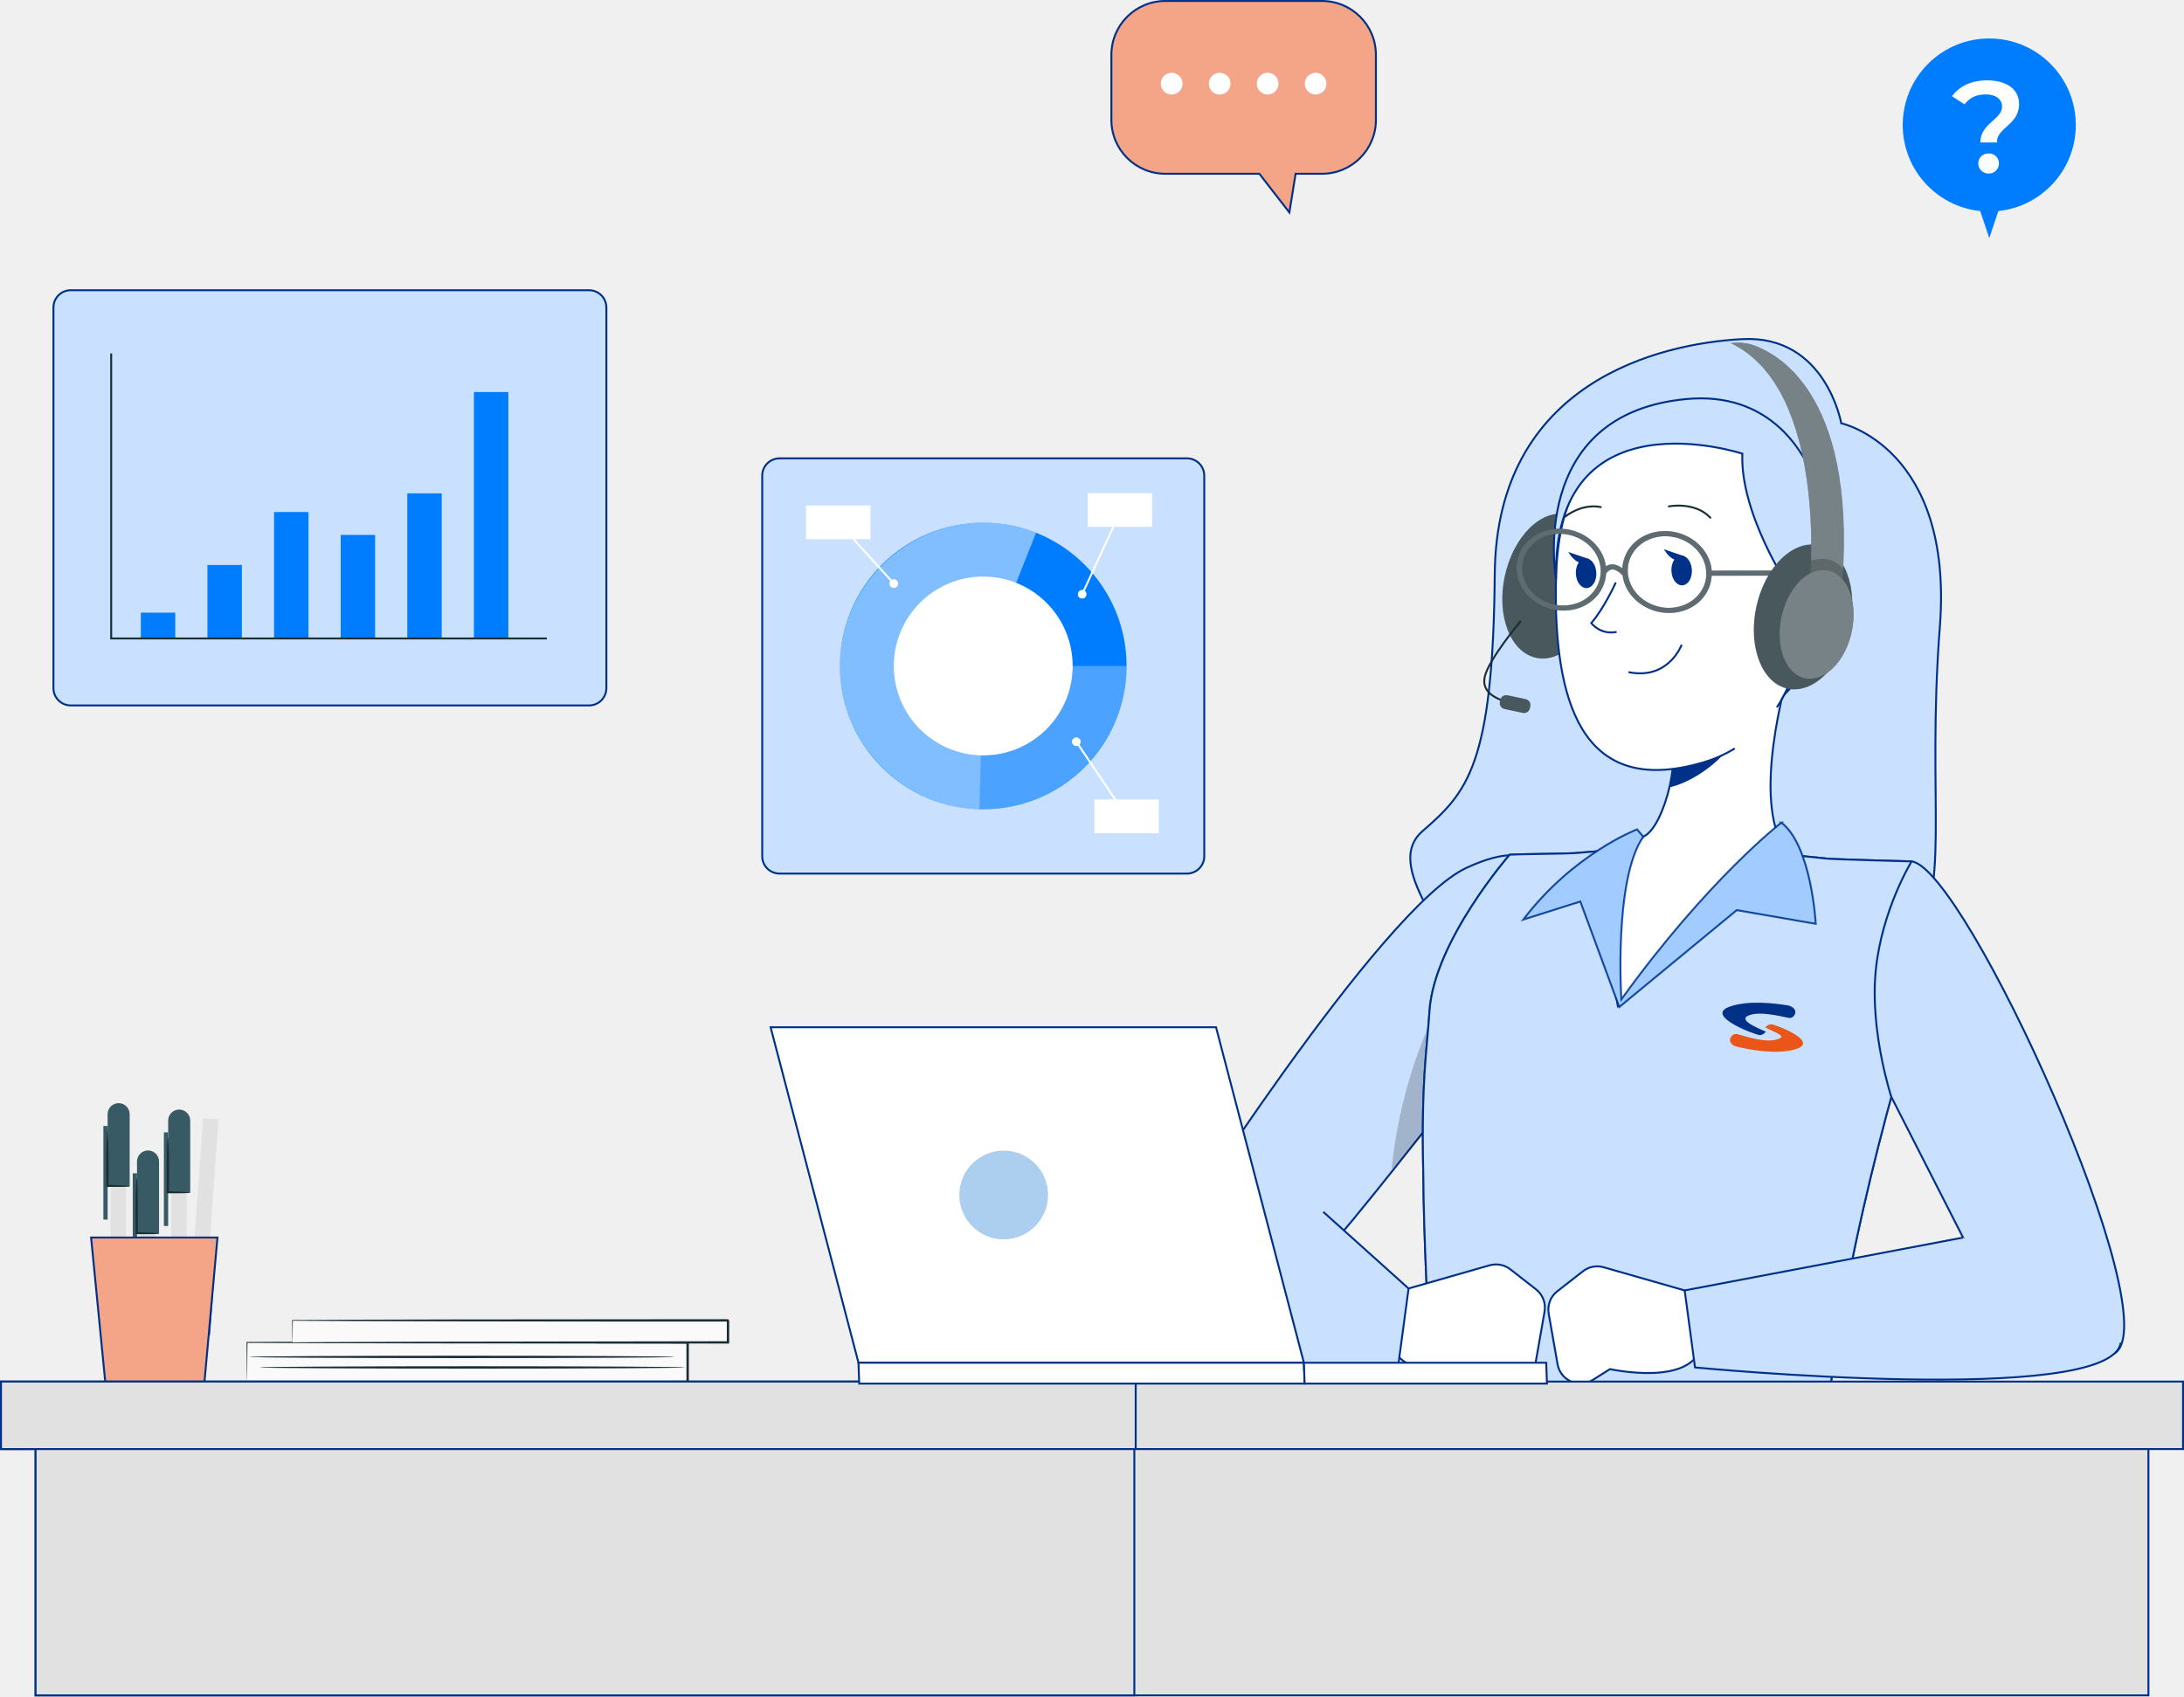
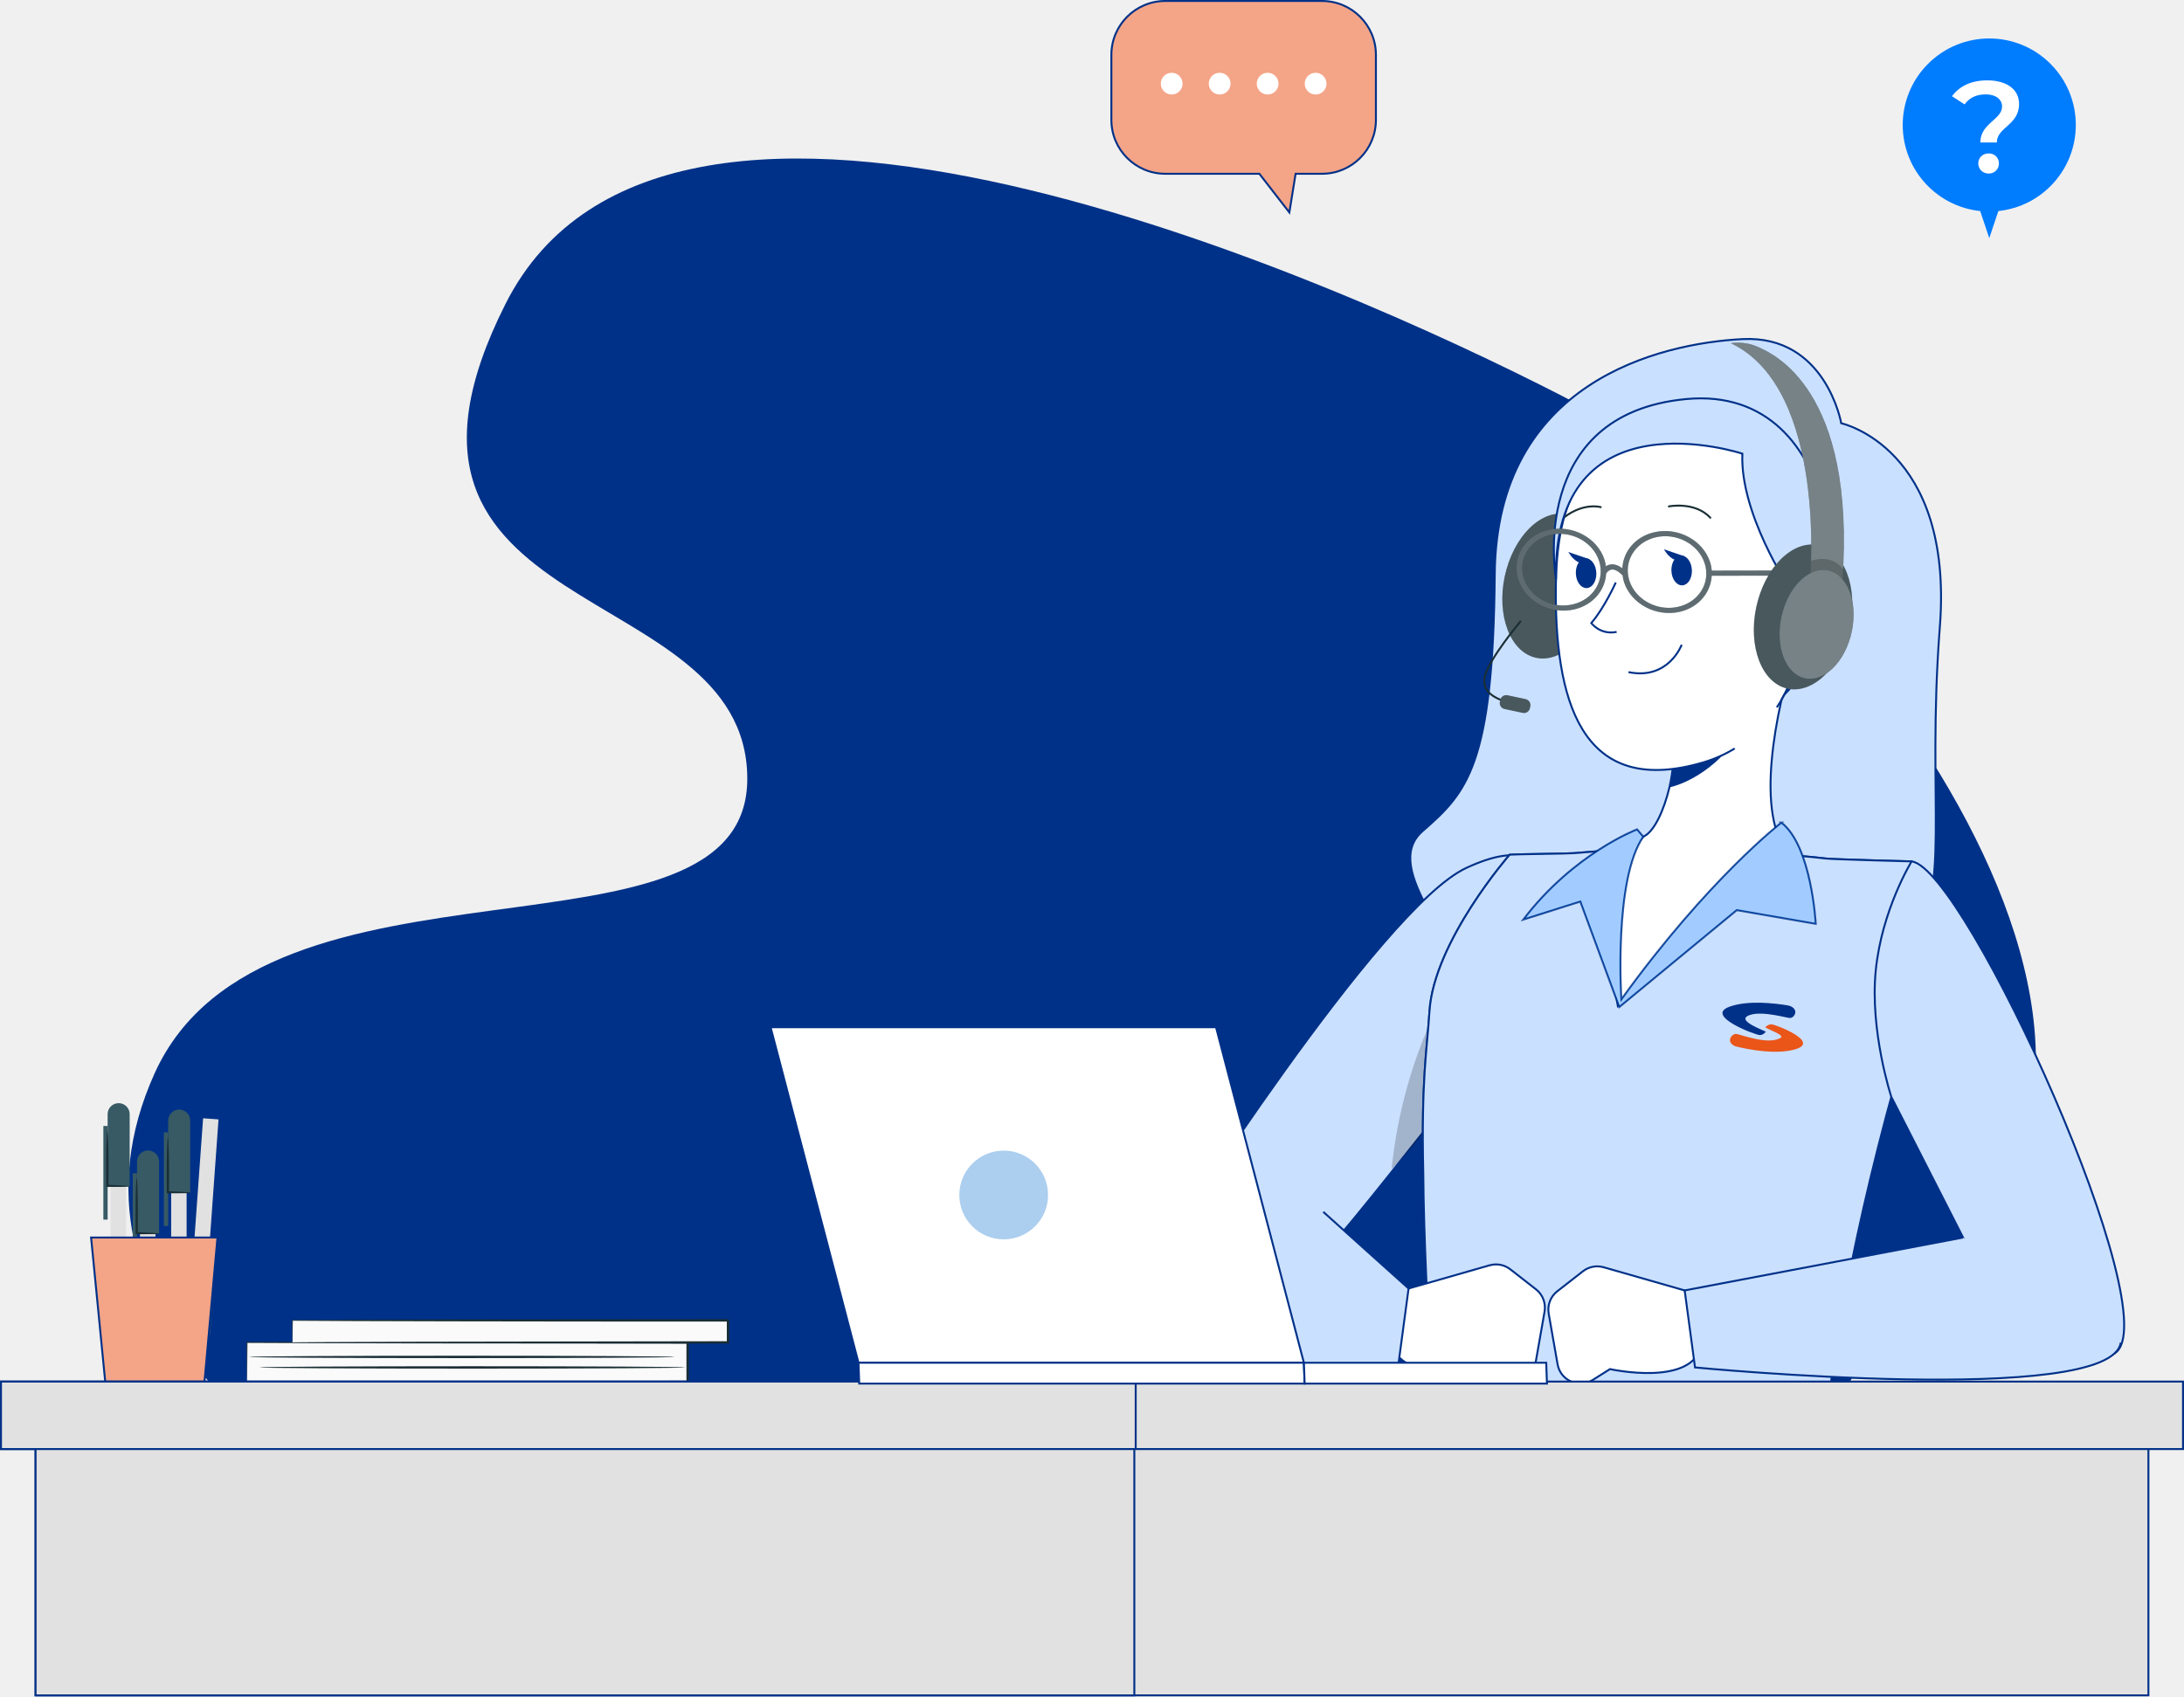
<svg xmlns="http://www.w3.org/2000/svg" id="Capa_2" data-name="Capa 2" viewBox="0 0 1123.26 872.66">
  <defs>
    <style>
      .cls-1 {
        fill: #ea5518;
      }

      .cls-2, .cls-3, .cls-4, .cls-5, .cls-6, .cls-7 {
        fill: #fff;
      }

      .cls-8 {
        fill: #fafafa;
      }

      .cls-9 {
        stroke: #fff;
      }

      .cls-9, .cls-10, .cls-11, .cls-12, .cls-13, .cls-14, .cls-15, .cls-16, .cls-7 {
        stroke-miterlimit: 10;
      }

      .cls-9, .cls-17, .cls-11, .cls-12 {
        fill: none;
      }

      .cls-3 {
        opacity: .4;
      }

      .cls-10, .cls-18 {
        fill: #e1e1e1;
      }

      .cls-10, .cls-12, .cls-13, .cls-14, .cls-15, .cls-16, .cls-7 {
        stroke: #003188;
      }

      .cls-4, .cls-19 {
        opacity: .3;
      }

      .cls-20, .cls-6 {
        opacity: .2;
      }

      .cls-17 {
        stroke-linecap: round;
        stroke-linejoin: round;
      }

      .cls-17, .cls-11 {
        stroke: #1a2e35;
      }

      .cls-21, .cls-14 {
        fill: #003188;
      }

      .cls-5 {
        opacity: .7;
      }

      .cls-22 {
        fill: #007cff;
      }

      .cls-13, .cls-15 {
        fill: #cae0ff;
      }

      .cls-23 {
        fill: #375a64;
      }

      .cls-19 {
        isolation: isolate;
      }

      .cls-15 {
        opacity: .8;
      }

      .cls-24 {
        fill: #fcb373;
      }

      .cls-16 {
        fill: #f4a487;
      }

      .cls-25 {
        fill: #1a2e35;
      }

      .cls-26 {
        fill: #acceef;
      }
+ 
+       .cuadro1{
+         animation: c1 7s infinite;
+         transform: translate(440px, 470px) scale(0.5);
+       }
+       @keyframes c1{
+         10%{transform: translate(0, 0) scale(1);}
+         70%{transform: translate(0, 0) scale(1);}
+         80%{transform: translate(440px, 470px) scale(0.5);}
+       }
+ 
+       .cuadro2{
+         animation: c2 7s infinite 0.3s;
+         transform: translate(310px, 470px) scale(0.5);
+       }
+       @keyframes c2{
+         10%{transform: translate(0, 0) scale(1);}
+         70%{transform: translate(0, 0) scale(1);}
+         80%{transform: translate(310px, 470px) scale(0.5);}
+       }
+ 
+       .circle{
+         animation: cl1 4s infinite;
+         transform-box: fill-box;
+         transform-origin: center;
+       }
+       @keyframes cl1{
+         0%{transform: rotate(0deg);}
+         30%{transform: rotate(60deg);}
+         60%{transform: rotate(10deg);}
+         80%{transform: rotate(80deg);}
+         100%{transform: rotate(0deg);}
+       }
+ 
+       .lineas{
+         animation: ln1 4s infinite 1.5s;
+         transform-box: fill-box;
+         transform-origin: center bottom;
+         transform: scaleY(0);
+       }
+ 
+       @keyframes ln1{
+         0%{transform: scaleY(0);}
+         30%{transform: scaleY(0.5);}
+         60%{transform: scaleY(0.2);}
+         80%{transform: scaleY(1);}
+         100%{transform: scaleY(0);}
+       }
+ 
    </style>
  </defs>
  <g id="Capa_2-2" data-name="Capa 2">
    <g>
+       <path class="cls-21" d="M162.12,757.02s-139-80.1-82.59-204.88c56.41-124.78,305.91-48,304.81-152.26-1.09-104.26-208.03-77.84-124.29-243.66s426.94-12.26,543.43,47.49c116.48,59.74,333.54,311.71,203.31,440.03-130.23,128.32-18.42,114.16-18.42,114.16l-826.25-.87Z" />
      <g>
        <path class="cls-13" d="M981.71,486c22.76-25.47,8.89-71.61,15.99-163.69,7.1-92.08-50.73-104.58-50.73-104.58,0,0-7.94-45.46-50.78-43.28-42.83,2.18-126.57,22.21-127.42,120.89-.85,98.68-14.33,112.34-37.16,132.23-22.83,19.89,24.54,60.17,15.5,79.01,0,0,88.2,38.09,212.14,30.45,0,0-4.46-20.93,22.45-51.03Z" />
        <path class="cls-13" d="M771.48,535.47s-7.97,9.47-19.8,22.74c-10.59,11.7-57.18,73-71.1,86.59-25.29,24.64-60.54,46.97-71.25,40.56-20.59-12.22-9.15-45.03-9.15-45.03,0,0,109.56-173.37,154.06-193.89,28.49-13.14,33.36-2.21,33.36-2.21,4.64,12.42-16.12,91.23-16.12,91.23Z" />
        <path class="cls-20" d="M751.68,558.21c-10.59,11.7-22.05,29.71-35.97,43.31,6.34-62.73,34.33-102.45,34.33-102.45,5.49,9.8,5.1,33.13,1.63,59.14Z" />
        <path class="cls-5" d="M804.67,535.46c59.65-56,134.55-93.8,134.55-93.8-4.42-.51-8.97-.96-13.52-1.35-34.28-2.82-62.34-4.87-92.9-3.14-7.69,.45-15.57,1.09-23.32,1.73v.06c-19.22,44.02-4.81,96.49-4.81,96.49Z" />
        <g>
          <path class="cls-13" d="M939.21,733.02c4.23-47.6,21.27-134.84,50.61-226.46,9.55-29.79-6.64-63.43-6.64-63.43,0,0-39.94-1.02-43.97-1.47-4.42-.51-8.97-.96-13.52-1.35-34.28-2.82-62.34-4.87-92.9-3.14-7.69,.45-15.57,1.09-23.32,1.73-2.5,.26-30.58,.51-33.01,.77,0,0-38.87,44.46-41.25,80.47-1.28,20.12-4.29,35.3-3.2,83.42,.19,32.67,2.55,75.79,4.73,121.73l202.47,7.73Z" />
          <path class="cls-15" d="M939.21,733.02c4.23-47.6,21.27-134.84,50.61-226.46,9.55-29.79-6.64-63.43-6.64-63.43,0,0-39.94-1.02-43.97-1.47-4.42-.51-8.97-.96-13.52-1.35-34.28-2.82-62.34-4.87-92.9-3.14-7.69,.45-15.57,1.09-23.32,1.73-2.5,.26-30.58,.51-33.01,.77,0,0-38.87,44.46-41.25,80.47-1.28,20.12-4.29,35.3-3.2,83.42,.19,32.67,2.55,75.79,4.73,121.73l202.47,7.73Z" />
        </g>
        <g>
          <path class="cls-7" d="M820.8,450.28l11.28,67.27,88.48-77.4c-18.71-20.63-6.92-75.03,2.18-104.69l-25.05,18.77-37.29,27.87c.9,6.21,.06,14.74-1.79,22.94-2.82,11.85-7.88,23-13.45,25.37l-24.35,19.86Z" />
          <path class="cls-21" d="M858.6,405.05c14.86-3.33,34.34-18.71,37.48-33.89,1.28-6.41,1.86-12.69,1.6-16.91l-37.29,27.87c.9,6.21,.06,14.74-1.79,22.94Z" />
          <path class="cls-22" d="M916.19,423.15s-37.85,29.25-82.29,90.92c0,0-3.98-61.57,11.26-83.63l-3.18-3.79s-32.52,12.25-58.57,46.44l29.36-9.29,20.04,54.28,60.43-49.86,40.63,7.04s-2.07-40.07-17.69-52.11Z" />
          <path class="cls-15" d="M916.19,423.15s-37.85,29.25-82.29,90.92c0,0-3.98-61.57,11.26-83.63l-3.18-3.79s-32.52,12.25-58.57,46.44l29.36-9.29,20.04,54.28,60.43-49.86,40.63,7.04s-2.07-40.07-17.69-52.11Z" />
        </g>
        <g>
-           <path class="cls-25" d="M774.83,292.77c-5.66,20,.12,40.12,12.91,44.94s27.74-7.49,33.4-27.49c5.66-20-.12-40.12-12.91-44.94-12.79-4.82-27.74,7.49-33.4,27.49Z" />
-           <path class="cls-6" d="M774.83,292.77c-5.66,20,.12,40.12,12.91,44.94s27.74-7.49,33.4-27.49c5.66-20-.12-40.12-12.91-44.94-12.79-4.82-27.74,7.49-33.4,27.49Z" />
+           <path class="cls-25" d="M774.83,292.77c-5.66,20,.12,40.12,12.91,44.94,12.79,4.82,27.74-7.49,33.4-27.49,5.66-20-.12-40.12-12.91-44.94-12.79-4.82-27.74,7.49-33.4,27.49Z" />
+           <path class="cls-6" d="M774.83,292.77c-5.66,20,.12,40.12,12.91,44.94,12.79,4.82,27.74-7.49,33.4-27.49,5.66-20-.12-40.12-12.91-44.94-12.79-4.82-27.74,7.49-33.4,27.49Z" />
          <path class="cls-11" d="M782.19,319.45s-16.4,19.48-18.54,28.6c-2.14,9.12,7.88,12.47,15.6,14.11" />
          <rect class="cls-25" x="771.36" y="358.55" width="15.79" height="7.22" rx="3.12" ry="3.12" transform="translate(1465.98 878.7) rotate(-167.98)" />
          <rect class="cls-6" x="771.36" y="358.55" width="15.79" height="7.22" rx="3.12" ry="3.12" transform="translate(1465.98 878.7) rotate(-167.98)" />
        </g>
        <path class="cls-13" d="M983.16,443.13c27.74,3.35,133.08,235.27,104.44,253.05-46.16,28.65-65.56-35.21-65.56-35.21l-49.31-96.69s-11.11-33.76-8.01-65c3.1-31.25,18.44-56.14,18.44-56.14Z" />
        <path class="cls-7" d="M824.76,651.91l41.69,11.94,8.73,27.61c-4,22.43-47.14,12.85-47.14,12.85l-8.84,5.57c-7.18,4.52-16.65,.32-18.11-8.03l-4.58-26.1c-.76-4.35,.93-8.76,4.41-11.47l13.21-10.3c3.01-2.35,6.96-3.11,10.62-2.06Z" />
        <path class="cls-13" d="M1090.74,690.69c-5.07,33.33-218.97,12.77-218.97,12.77l-5.32-39.62,143.19-27.2" />
        <path class="cls-7" d="M766.14,650.91l-41.69,11.94-8.73,27.61c4,22.43,47.14,12.85,47.14,12.85l8.84,5.57c7.18,4.52,16.65,.32,18.11-8.03l4.58-26.1c.76-4.35-.93-8.76-4.41-11.47l-13.21-10.3c-3.01-2.35-6.96-3.11-10.62-2.06Z" />
        <path class="cls-13" d="M599.48,677.48c5.07,33.33,119.65,24.99,119.65,24.99l5.32-39.62-43.87-39.42" />
        <g>
          <path class="cls-7" d="M913.84,363.89c33.54-50.49,11.32-143.58-51.89-139.21-48.01,3.32-61.69,30.09-61.78,79.8-.12,62.13,16.62,105.11,75.73,87.76,5.95-1.75,11.38-4.19,16.3-7.2" />
          <path class="cls-12" d="M831.01,299.65s-5.79,13-12.59,20.87c0,0,4.56,6.25,13.03,4.56" />
          <g>
            <path class="cls-14" d="M860.12,293.69c.18,3.95,2.46,7.05,5.1,6.93,2.63-.12,4.62-3.42,4.44-7.37-.18-3.95-2.46-7.05-5.09-6.93-2.63,.12-4.62,3.42-4.44,7.37Z" />
            <path class="cls-14" d="M865.67,286.47l-8.74-2.98s4.61,7.03,8.74,2.98Z" />
          </g>
          <g>
            <path class="cls-14" d="M810.98,295.11c.18,3.95,2.46,7.05,5.09,6.93,2.63-.12,4.62-3.42,4.44-7.37-.18-3.95-2.46-7.05-5.09-6.93-2.63,.12-4.62,3.42-4.44,7.37Z" />
            <path class="cls-14" d="M816.53,287.88l-8.74-2.98s4.61,7.03,8.74,2.98Z" />
          </g>
          <path class="cls-17" d="M858.32,260.51s13.37-2.69,21.32,5.82" />
          <path class="cls-17" d="M823.28,260.89s-8.7-2.55-18.86,5.27" />
          <path class="cls-13" d="M920,301.96s-25.17-37.89-23.88-68.58c0,0-97.82-32.29-95.85,64.6,0,0-15.22-85.1,67.18-92.71,82.26-7.6,90.39,113.15,50.25,152.06,0,0,17.88-31.66,2.29-55.37Z" />
          <path class="cls-12" d="M864.91,331.68s-6.73,18.33-27.35,14.08" />
          <g>
            <path class="cls-25" d="M928.31,293.46l-47.91,.08c-.13-1.44-.4-2.89-.87-4.35-3.62-11.28-16.5-18.19-28.72-15.39-9.66,2.21-15.95,9.85-16.42,18.52-2-1.47-3.95-2.16-5.82-1.97-1.08,.1-1.92,.49-2.65,.95-.15-1.11-.33-2.22-.69-3.33-3.62-11.28-16.5-18.19-28.72-15.39-12.22,2.8-19.21,14.26-15.6,25.54,3.62,11.28,16.5,18.19,28.72,15.39,9.6-2.2,15.89-9.76,16.42-18.37,.06-.11,1.06-1.93,2.97-2.15,1.54-.15,3.44,.92,5.51,3.03,.15,1.1,.33,2.21,.68,3.32,3.62,11.29,16.5,18.19,28.72,15.39,9.66-2.21,15.96-9.86,16.43-18.54l48.08-.08c.12,0,.24-.01,.35-.04,.63-.14,1.07-.67,1.04-1.29-.04-.73-.72-1.33-1.52-1.33Zm-119.5,17.47c-10.68,2.45-21.94-3.59-25.1-13.45-3.16-9.86,2.95-19.87,13.63-22.32,10.68-2.45,21.94,3.59,25.1,13.45,3.16,9.86-2.95,19.88-13.63,22.32Zm54.3,1.23c-10.68,2.45-21.94-3.59-25.1-13.45-3.16-9.86,2.95-19.87,13.63-22.32,10.68-2.45,21.94,3.59,25.1,13.45,3.16,9.86-2.95,19.88-13.63,22.32Z" />
            <g class="cls-19">
              <path class="cls-2" d="M928.31,293.46l-47.91,.08c-.13-1.44-.4-2.89-.87-4.35-3.62-11.28-16.5-18.19-28.72-15.39-9.66,2.21-15.95,9.85-16.42,18.52-2-1.47-3.95-2.16-5.82-1.97-1.08,.1-1.92,.49-2.65,.95-.15-1.11-.33-2.22-.69-3.33-3.62-11.28-16.5-18.19-28.72-15.39-12.22,2.8-19.21,14.26-15.6,25.54,3.62,11.28,16.5,18.19,28.72,15.39,9.6-2.2,15.89-9.76,16.42-18.37,.06-.11,1.06-1.93,2.97-2.15,1.54-.15,3.44,.92,5.51,3.03,.15,1.1,.33,2.21,.68,3.32,3.62,11.29,16.5,18.19,28.72,15.39,9.66-2.21,15.96-9.86,16.43-18.54l48.08-.08c.12,0,.24-.01,.35-.04,.63-.14,1.07-.67,1.04-1.29-.04-.73-.72-1.33-1.52-1.33Zm-119.5,17.47c-10.68,2.45-21.94-3.59-25.1-13.45-3.16-9.86,2.95-19.87,13.63-22.32,10.68-2.45,21.94,3.59,25.1,13.45,3.16,9.86-2.95,19.88-13.63,22.32Zm54.3,1.23c-10.68,2.45-21.94-3.59-25.1-13.45-3.16-9.86,2.95-19.87,13.63-22.32,10.68-2.45,21.94,3.59,25.1,13.45,3.16,9.86-2.95,19.88-13.63,22.32Z" />
            </g>
          </g>
          <path class="cls-24" d="M912.86,312.64c-.21-7.75,6.86-21.38,21.34-20.81,14.99,.59,24.19,30.65-12.31,40.55-5.24,1.42-8.59-3.56-9.03-19.74Z" />
        </g>
        <g>
          <path class="cls-25" d="M904.18,308.65c-5.66,20,.12,40.12,12.91,44.94,12.79,4.82,27.74-7.49,33.4-27.49,5.66-20-.12-40.12-12.91-44.94-12.79-4.82-27.74,7.49-33.4,27.49Z" />
          <path class="cls-6" d="M904.18,308.65c-5.66,20,.12,40.12,12.91,44.94,12.79,4.82,27.74-7.49,33.4-27.49,5.66-20-.12-40.12-12.91-44.94-12.79-4.82-27.74,7.49-33.4,27.49Z" />
          <path class="cls-25" d="M930.85,300.18s9.49-99.79-40.65-123.63c0,0,6.82-1.33,14.03,1.96,7.21,3.29,50.55,21.29,43.29,120.82l-16.67,.85Z" />
          <path class="cls-3" d="M931.44,288.46c-.17,7.29-.59,11.74-.59,11.74l16.68-.88c.17-2.14,.29-4.23,.38-6.29,5.03-93.99-36.64-111.3-43.68-114.53-7.21-3.27-14.04-1.93-14.04-1.93,39.53,18.78,42,84.8,41.25,111.89Z" />
          <path class="cls-20" d="M930.86,300.2l16.68-.88c.17-2.14,.29-4.23,.38-6.29,0,0-4.46-8.23-16.47-4.57-.17,7.29-.59,11.74-.59,11.74Z" />
          <path class="cls-25" d="M916.88,314.64c-4.25,15.04,.09,30.17,9.71,33.79,9.61,3.62,20.86-5.63,25.11-20.67,4.25-15.04-.09-30.17-9.71-33.79-9.61-3.62-20.86,5.63-25.11,20.67Z" />
          <path class="cls-3" d="M916.88,314.64c-4.25,15.04,.09,30.17,9.71,33.79,9.61,3.62,20.86-5.63,25.11-20.67,4.25-15.04-.09-30.17-9.71-33.79-9.61-3.62-20.86,5.63-25.11,20.67Z" />
        </g>
      </g>
      <g>
        <path class="cls-16" d="M599.31,.5h80.62c15.31,0,27.72,12.41,27.72,27.72V61.67c0,15.31-12.41,27.72-27.72,27.72h-13.58l-3.22,19.9-15.43-19.9h-48.39c-15.31,0-27.72-12.41-27.72-27.72V28.22c0-15.31,12.41-27.72,27.72-27.72Z" />
        <g>
          <path class="cls-2" d="M671.04,43.03c0,3.09,2.51,5.6,5.6,5.6s5.6-2.51,5.6-5.6-2.51-5.6-5.6-5.6-5.6,2.51-5.6,5.6Z" />
          <path class="cls-2" d="M646.36,43.03c0,3.09,2.51,5.6,5.6,5.6s5.6-2.51,5.6-5.6-2.51-5.6-5.6-5.6-5.6,2.51-5.6,5.6Z" />
          <path class="cls-2" d="M621.69,43.03c0,3.09,2.51,5.6,5.6,5.6s5.6-2.51,5.6-5.6-2.51-5.6-5.6-5.6-5.6,2.51-5.6,5.6Z" />
          <path class="cls-2" d="M597.01,43.03c0,3.09,2.51,5.6,5.6,5.6s5.6-2.51,5.6-5.6-2.51-5.6-5.6-5.6-5.6,2.51-5.6,5.6Z" />
        </g>
      </g>
-       <g>
+       <g class="cuadro2">
        <rect class="cls-22" x="392.02" y="235.8" width="227.35" height="213.6" rx="8.9" ry="8.9" />
        <rect class="cls-13" x="392.02" y="235.8" width="227.35" height="213.6" rx="8.9" ry="8.9" />
        <g>
-           <circle class="cls-22" cx="505.69" cy="342.6" r="73.72" />
-           <path class="cls-4" d="M505.69,342.6h73.72c0,40.44-33.28,73.72-73.72,73.72s-73.72-33.28-73.72-73.72,33.28-73.72,73.72-73.72c9.3,0,18.51,1.76,27.15,5.18l-27.15,68.54Z" />
-           <path class="cls-4" d="M505.69,342.6l-1.97,73.7c-39.69-1.06-71.76-34-71.76-73.7s33.28-73.72,73.72-73.72c9.3,0,18.51,1.76,27.15,5.18l-27.15,68.54Z" />
-         </g>
-         <circle class="cls-2" cx="505.69" cy="342.6" r="45.99" />
-         <rect class="cls-2" x="414.56" y="260.04" width="33.12" height="17.34" />
-         <rect class="cls-2" x="562.86" y="411.28" width="33.12" height="17.34" />
-         <rect class="cls-2" x="559.43" y="253.67" width="33.12" height="17.34" />
-         <line class="cls-9" x1="431.12" y1="268.7" x2="459.71" y2="300.21" />
-         <line class="cls-9" x1="575.99" y1="263.71" x2="556.57" y2="305.7" />
-         <line class="cls-9" x1="579.42" y1="419.95" x2="553.57" y2="381.58" />
-         <path class="cls-2" d="M461.94,300.21c0,1.23-1,2.23-2.23,2.23s-2.23-1-2.23-2.23,1-2.23,2.23-2.23,2.23,1,2.23,2.23Z" />
-         <circle class="cls-2" cx="556.57" cy="305.7" r="2.23" />
-         <path class="cls-2" d="M555.8,381.58c0,1.23-1,2.23-2.23,2.23s-2.23-1-2.23-2.23,1-2.23,2.23-2.23,2.23,1,2.23,2.23Z" />
-       </g>
-       <g>
+           <g class="circle">
+             <circle class="cls-22" cx="505.69" cy="342.6" r="73.72" />
+             <path class="cls-4" d="M505.69,342.6h73.72c0,40.44-33.28,73.72-73.72,73.72s-73.72-33.28-73.72-73.72,33.28-73.72,73.72-73.72c9.3,0,18.51,1.76,27.15,5.18l-27.15,68.54Z" />
+             <path class="cls-4" d="M505.69,342.6l-1.97,73.7c-39.69-1.06-71.76-34-71.76-73.7s33.28-73.72,73.72-73.72c9.3,0,18.51,1.76,27.15,5.18l-27.15,68.54Z" />
+           </g>
+           <circle class="cls-2" cx="505.69" cy="342.6" r="45.99" />
+         </g>
+         <g>
+           <rect class="cls-2" x="414.56" y="260.04" width="33.12" height="17.34" />
+           <line class="cls-9" x1="431.12" y1="268.7" x2="459.71" y2="300.21" />
+           <path class="cls-2" d="M461.94,300.21c0,1.23-1,2.23-2.23,2.23s-2.23-1-2.23-2.23,1-2.23,2.23-2.23,2.23,1,2.23,2.23Z" />
+         </g>
+         <g>
+           <rect class="cls-2" x="559.43" y="253.67" width="33.12" height="17.34" />
+           <line class="cls-9" x1="575.99" y1="263.71" x2="556.57" y2="305.7" />
+           <circle class="cls-2" cx="556.57" cy="305.7" r="2.23" />
+         </g>
+         <g>
+           <rect class="cls-2" x="562.86" y="411.28" width="33.12" height="17.34" />
+           <line class="cls-9" x1="579.42" y1="419.95" x2="553.57" y2="381.58" />
+           <path class="cls-2" d="M555.8,381.58c0,1.23-1,2.23-2.23,2.23s-2.23-1-2.23-2.23,1-2.23,2.23-2.23,2.23,1,2.23,2.23Z" />
+         </g>
+       </g>
+       <g class="cuadro1">
        <rect class="cls-22" x="27.48" y="149.3" width="284.39" height="213.6" rx="8.9" ry="8.9" />
        <rect class="cls-13" x="27.48" y="149.3" width="284.39" height="213.6" rx="8.9" ry="8.9" />
-         <g>
-           <g>
-             <rect class="cls-22" x="72.43" y="315.17" width="17.7" height="13.28" />
-             <rect class="cls-22" x="106.69" y="290.65" width="17.7" height="37.8" />
-             <rect class="cls-22" x="140.95" y="263.41" width="17.7" height="65.04" />
-             <rect class="cls-22" x="175.22" y="275.17" width="17.7" height="53.28" />
-             <rect class="cls-22" x="209.48" y="253.79" width="17.7" height="74.67" />
-             <rect class="cls-22" x="243.74" y="201.68" width="17.7" height="126.77" />
-           </g>
-           <polyline class="cls-11" points="281.23 328.45 57.18 328.45 57.18 181.82" />
-         </g>
+         <g class="lineas">
+           <rect class="cls-22" x="72.43" y="315.17" width="17.7" height="13.28" />
+           <rect class="cls-22" x="106.69" y="290.65" width="17.7" height="37.8" />
+           <rect class="cls-22" x="140.95" y="263.41" width="17.7" height="65.04" />
+           <rect class="cls-22" x="175.22" y="275.17" width="17.7" height="53.28" />
+           <rect class="cls-22" x="209.48" y="253.79" width="17.7" height="74.67" />
+           <rect class="cls-22" x="243.74" y="201.68" width="17.7" height="126.77" />
+         </g>
+         <polyline class="cls-11" points="281.23 328.45 57.18 328.45 57.18 181.82" />
      </g>
      <g>
        <circle class="cls-22" cx="1023.11" cy="64.3" r="44.51" transform="translate(254.19 742.28) rotate(-45)" />
        <path class="cls-2" d="M1029.69,54.85c0-3.74-3.21-6.29-8.36-6.29s-8.56,1.87-10.9,5.15l-6.49-4.21c3.74-5.08,9.76-8.16,18.12-8.16,9.83,0,16.38,4.48,16.38,12.17,0,10.9-11.44,11.9-11.44,19.79h-8.49c0-9.9,11.17-11.77,11.17-18.46Zm-12.24,29.22c0-2.87,2.21-5.15,5.35-5.15s5.28,2.27,5.28,5.15-2.21,5.22-5.28,5.22-5.35-2.34-5.35-5.22Z" />
        <polygon class="cls-22" points="1023.11 96.09 1017.02 104.34 1023.11 122.5 1029.2 104.34 1023.11 96.09" />
      </g>
      <g>
        <g>
          <g>
            <rect class="cls-8" x="127.03" y="690.58" width="226.62" height="20.34" />
            <path class="cls-25" d="M127.03,710.93s.03-.48,.05-1.37c.01-.93,.03-2.24,.06-3.94,.03-3.48,.08-8.53,.14-15.03l-.24,.24c37.76,.22,125.03,.37,226.61,.37h.01l-.61-.61c0,6.97,0,13.87,0,20.34l.61-.61c-63.43,.1-119.99,.19-160.74,.26-20.38,.08-36.8,.14-48.19,.18-5.65,.04-10.05,.07-13.08,.09-1.46,.02-2.6,.03-3.42,.04-.77,.01-1.19,.04-1.19,.04,0,0,.36,.03,1.11,.04,.8,.01,1.91,.02,3.34,.04,3.01,.02,7.35,.05,12.94,.09,11.35,.04,27.73,.11,48.05,.18,40.87,.07,97.59,.16,161.19,.26h.61s0-.61,0-.61c0-6.47,0-13.37,0-20.34l-.61-.61h-.01c-101.58,0-188.85,.15-226.61,.37h-.25s0,.24,0,.24c.06,6.56,.11,11.66,.14,15.17,.02,1.67,.04,2.96,.06,3.89,.02,.87,.05,1.29,.05,1.29Z" />
          </g>
          <g>
            <rect class="cls-8" x="150.44" y="679.25" width="224.01" height="11.33" />
-             <path class="cls-25" d="M150.44,690.58s.02-.25,.03-.71c0-.51,.02-1.2,.04-2.1,.02-1.91,.06-4.71,.1-8.51l-.18,.18c28.43,.25,118.04,.43,223.99,.43h0c-.27-.27,.61,.61-.61-.61h0v.72s0,.73,0,.73v1.45c0,.96,0,1.92,0,2.87,0,1.9,0,3.76,0,5.56l.61-.61c-62.32,.1-118.22,.19-158.6,.25-20.19,.08-36.49,.14-47.81,.18-5.61,.04-9.98,.07-13.01,.09-1.46,.02-2.59,.03-3.4,.04-.77,.01-1.19,.04-1.19,.04,0,0,.36,.03,1.1,.04,.8,.01,1.9,.02,3.32,.04,2.99,.02,7.32,.05,12.87,.09,11.28,.04,27.54,.11,47.67,.18,40.5,.06,96.56,.15,159.05,.25h.61s0-.61,0-.61c0-1.8,0-3.66,0-5.56,0-.95,0-1.91,0-2.87v-1.45s0-.73,0-.73v-.68s0-.02,0-.02h0c-1.23-1.24-.34-.35-.62-.62h0c-105.95,0-195.56,.18-223.99,.43h-.18s0,.18,0,.18c.05,3.85,.08,6.69,.1,8.62,.02,.89,.03,1.56,.04,2.06,.01,.45,.02,.66,.03,.65Z" />
+             <path class="cls-25" d="M150.44,690.58s.02-.25,.03-.71c0-.51,.02-1.2,.04-2.1,.02-1.91,.06-4.71,.1-8.51l-.18,.18c28.43,.25,118.04,.43,223.99,.43h0c-.27-.27,.61,.61-.61-.61h0v.08s0,.09,0,.09v.55s0,.73,0,.73v1.45c0,.96,0,1.92,0,2.87,0,1.9,0,3.76,0,5.56l.61-.61c-62.32,.1-118.22,.19-158.6,.25-20.19,.08-36.49,.14-47.81,.18-5.61,.04-9.98,.07-13.01,.09-1.46,.02-2.59,.03-3.4,.04-.77,.01-1.19,.04-1.19,.04,0,0,.36,.03,1.1,.04,.8,.01,1.9,.02,3.32,.04,2.99,.02,7.32,.05,12.87,.09,11.28,.04,27.54,.11,47.67,.18,40.5,.06,96.56,.15,159.05,.25h.61s0-.61,0-.61c0-1.8,0-3.66,0-5.56,0-.95,0-1.91,0-2.87v-1.45s0-.73,0-.73v-.55s0-.09,0-.09v-.07h0c-1.23-1.24-.34-.35-.62-.62h0c-105.95,0-195.56,.18-223.99,.43h-.18s0,.18,0,.18c.05,3.85,.08,6.69,.1,8.62,.02,.89,.03,1.56,.04,2.06,.01,.45,.02,.66,.03,.65Z" />
          </g>
          <path class="cls-25" d="M133.36,703.45c0,.34,49.07,.61,109.58,.61,60.53,0,109.59-.27,109.59-.61,0-.34-49.06-.61-109.59-.61-60.51,0-109.58,.27-109.58,.61Z" />
          <path class="cls-25" d="M127.97,698.05c0,.34,49.07,.61,109.58,.61,60.53,0,109.59-.27,109.59-.61,0-.34-49.06-.61-109.59-.61-60.51,0-109.58,.27-109.58,.61Z" />
        </g>
        <g>
          <g>
            <rect class="cls-18" x="100.28" y="575.43" width="7.95" height="114.97" transform="translate(45.78 -5.86) rotate(4.12)" />
            <path class="cls-23" d="M108.14,655.67l-11.31-.82-2.67,37.03c-.23,3.12,2.12,5.84,5.25,6.06h0c3.12,.23,5.84-2.12,6.06-5.25l2.67-37.03Z" />
            <rect class="cls-23" x="107.63" y="638.61" width="2.2" height="48.17" transform="translate(47.96 -6.11) rotate(4.13)" />
            <path class="cls-25" d="M96.83,654.85c-.02,.25,4.63,.9,11.39,1.64l-.5-.59c-.2,2.59-.43,5.39-.66,8.34-.39,5.47-.68,10.43-.83,14.02-.15,3.59-.15,5.82,.01,5.83,.17,.01,.48-2.19,.85-5.77,.37-3.58,.79-8.53,1.19-14,.19-2.96,.38-5.76,.54-8.35l.04-.55-.54-.04c-6.78-.54-11.47-.78-11.5-.53Z" />
          </g>
          <g>
            <rect class="cls-18" x="88.02" y="578.52" width="7.95" height="89.75" transform="translate(184 1246.79) rotate(180)" />
            <path class="cls-23" d="M86.49,613.58h11.34v-37.12c0-3.13-2.54-5.67-5.67-5.67h0c-3.13,0-5.67,2.54-5.67,5.67v37.12Z" />
            <rect class="cls-23" x="84.29" y="582.53" width="2.2" height="48.17" transform="translate(170.78 1213.22) rotate(180)" />
            <path class="cls-25" d="M97.83,613.58c0-.25-4.68-.56-11.48-.81l.54,.56c.02-2.59,.04-5.4,.06-8.37,0-5.49-.07-10.45-.18-14.05-.11-3.59-.26-5.82-.43-5.82s-.32,2.22-.43,5.82c-.11,3.59-.18,8.56-.18,14.05,.02,2.96,.04,5.77,.06,8.37v.55s.54,0,.54,0c6.8,.06,11.5-.05,11.51-.3Z" />
          </g>
          <g>
            <rect class="cls-18" x="72" y="599.58" width="7.95" height="89.75" transform="translate(151.95 1288.91) rotate(180)" />
            <path class="cls-23" d="M70.46,634.64h11.34v-37.12c0-3.13-2.54-5.67-5.67-5.67h0c-3.13,0-5.67,2.54-5.67,5.67v37.12Z" />
            <rect class="cls-23" x="68.26" y="603.59" width="2.2" height="48.17" transform="translate(138.73 1255.35) rotate(180)" />
            <path class="cls-25" d="M81.8,634.64c0-.25-4.68-.56-11.48-.82l.54,.56c.02-2.59,.04-5.4,.06-8.37,0-5.49-.07-10.45-.18-14.05-.11-3.59-.26-5.82-.43-5.82s-.32,2.22-.43,5.82-.18,8.56-.18,14.05c.02,2.96,.04,5.77,.06,8.37v.55s.54,0,.54,0c6.8,.06,11.5-.05,11.51-.3Z" />
          </g>
          <g>
            <rect class="cls-18" x="56.89" y="575.23" width="7.95" height="89.75" transform="translate(121.73 1240.21) rotate(180)" />
            <path class="cls-23" d="M55.35,610.29h11.34v-37.12c0-3.13-2.54-5.67-5.67-5.67h0c-3.13,0-5.67,2.54-5.67,5.67v37.12Z" />
            <rect class="cls-23" x="53.15" y="579.24" width="2.2" height="48.17" transform="translate(108.51 1206.65) rotate(180)" />
            <path class="cls-25" d="M66.69,610.29c0-.25-4.68-.56-11.48-.81l.54,.56c.02-2.59,.04-5.4,.06-8.37,0-5.49-.07-10.45-.18-14.05-.11-3.59-.26-5.82-.43-5.82s-.32,2.22-.43,5.82c-.11,3.59-.18,8.56-.18,14.05,.02,2.96,.04,5.77,.06,8.37v.55s.54,0,.54,0c6.8,.06,11.5-.05,11.51-.3Z" />
          </g>
          <polygon class="cls-16" points="54.15 711.1 105.14 711.1 111.85 636.62 46.85 636.62 54.15 711.1" />
        </g>
        <rect class="cls-10" x=".5" y="710.73" width="1122.26" height="34.72" />
        <rect class="cls-10" x=".5" y="710.73" width="583.61" height="34.72" />
        <rect class="cls-10" x="18.3" y="745.45" width="1086.66" height="126.71" />
        <rect class="cls-10" x="18.3" y="745.45" width="565.1" height="126.71" />
      </g>
      <g>
        <polygon class="cls-7" points="670.61 701.04 441.53 701.04 396.33 528.45 625.42 528.45 670.61 701.04" />
        <polygon class="cls-7" points="670.61 701.04 441.53 701.04 441.91 711.77 670.99 711.77 670.61 701.04" />
        <polygon class="cls-7" points="670.61 701.04 795.24 701.04 795.62 711.77 670.99 711.77 670.61 701.04" />
        <circle class="cls-26" cx="516.21" cy="614.74" r="22.82" />
      </g>
      <g>
-         <path class="cls-21" d="M920.8,523.69c-1.12,.24-13.88-3.77-20.68-1.59s2.11,6.03,8.06,8.61c0,0-1.13,1.78-3.12,1.78s-28.46-9.8-15.71-14.55c9.36-3.49,23.3-1.86,30.04-.74,2.65,.44,4.43,2.25,3.89,4.12-.31,1.07-1.01,2.05-2.48,2.37Z" />
+         <path class="cls-21" d="M920.8,523.69c-1.12,.24-13.88-3.77-20.68-1.59-6.8,2.18,2.11,6.03,8.06,8.61,0,0-1.13,1.78-3.12,1.78-1.98,0-28.46-9.8-15.71-14.55,9.36-3.49,23.3-1.86,30.04-.74,2.65,.44,4.43,2.25,3.89,4.12-.31,1.07-1.01,2.05-2.48,2.37Z" />
        <path class="cls-1" d="M892.77,531.87c1.15-.16,13.27,4.73,20.35,3.04,7.08-1.69,.32-3.42-5.23-6.4,0,0,1.39-1.69,3.36-1.55,1.97,.14,25.35,9.03,11.98,12.86-9.82,2.81-23.45,.2-30-1.39-2.57-.62-4.08-2.56-3.27-4.38,.46-1.04,1.3-1.97,2.81-2.18Z" />
      </g>
    </g>
  </g>
</svg>
